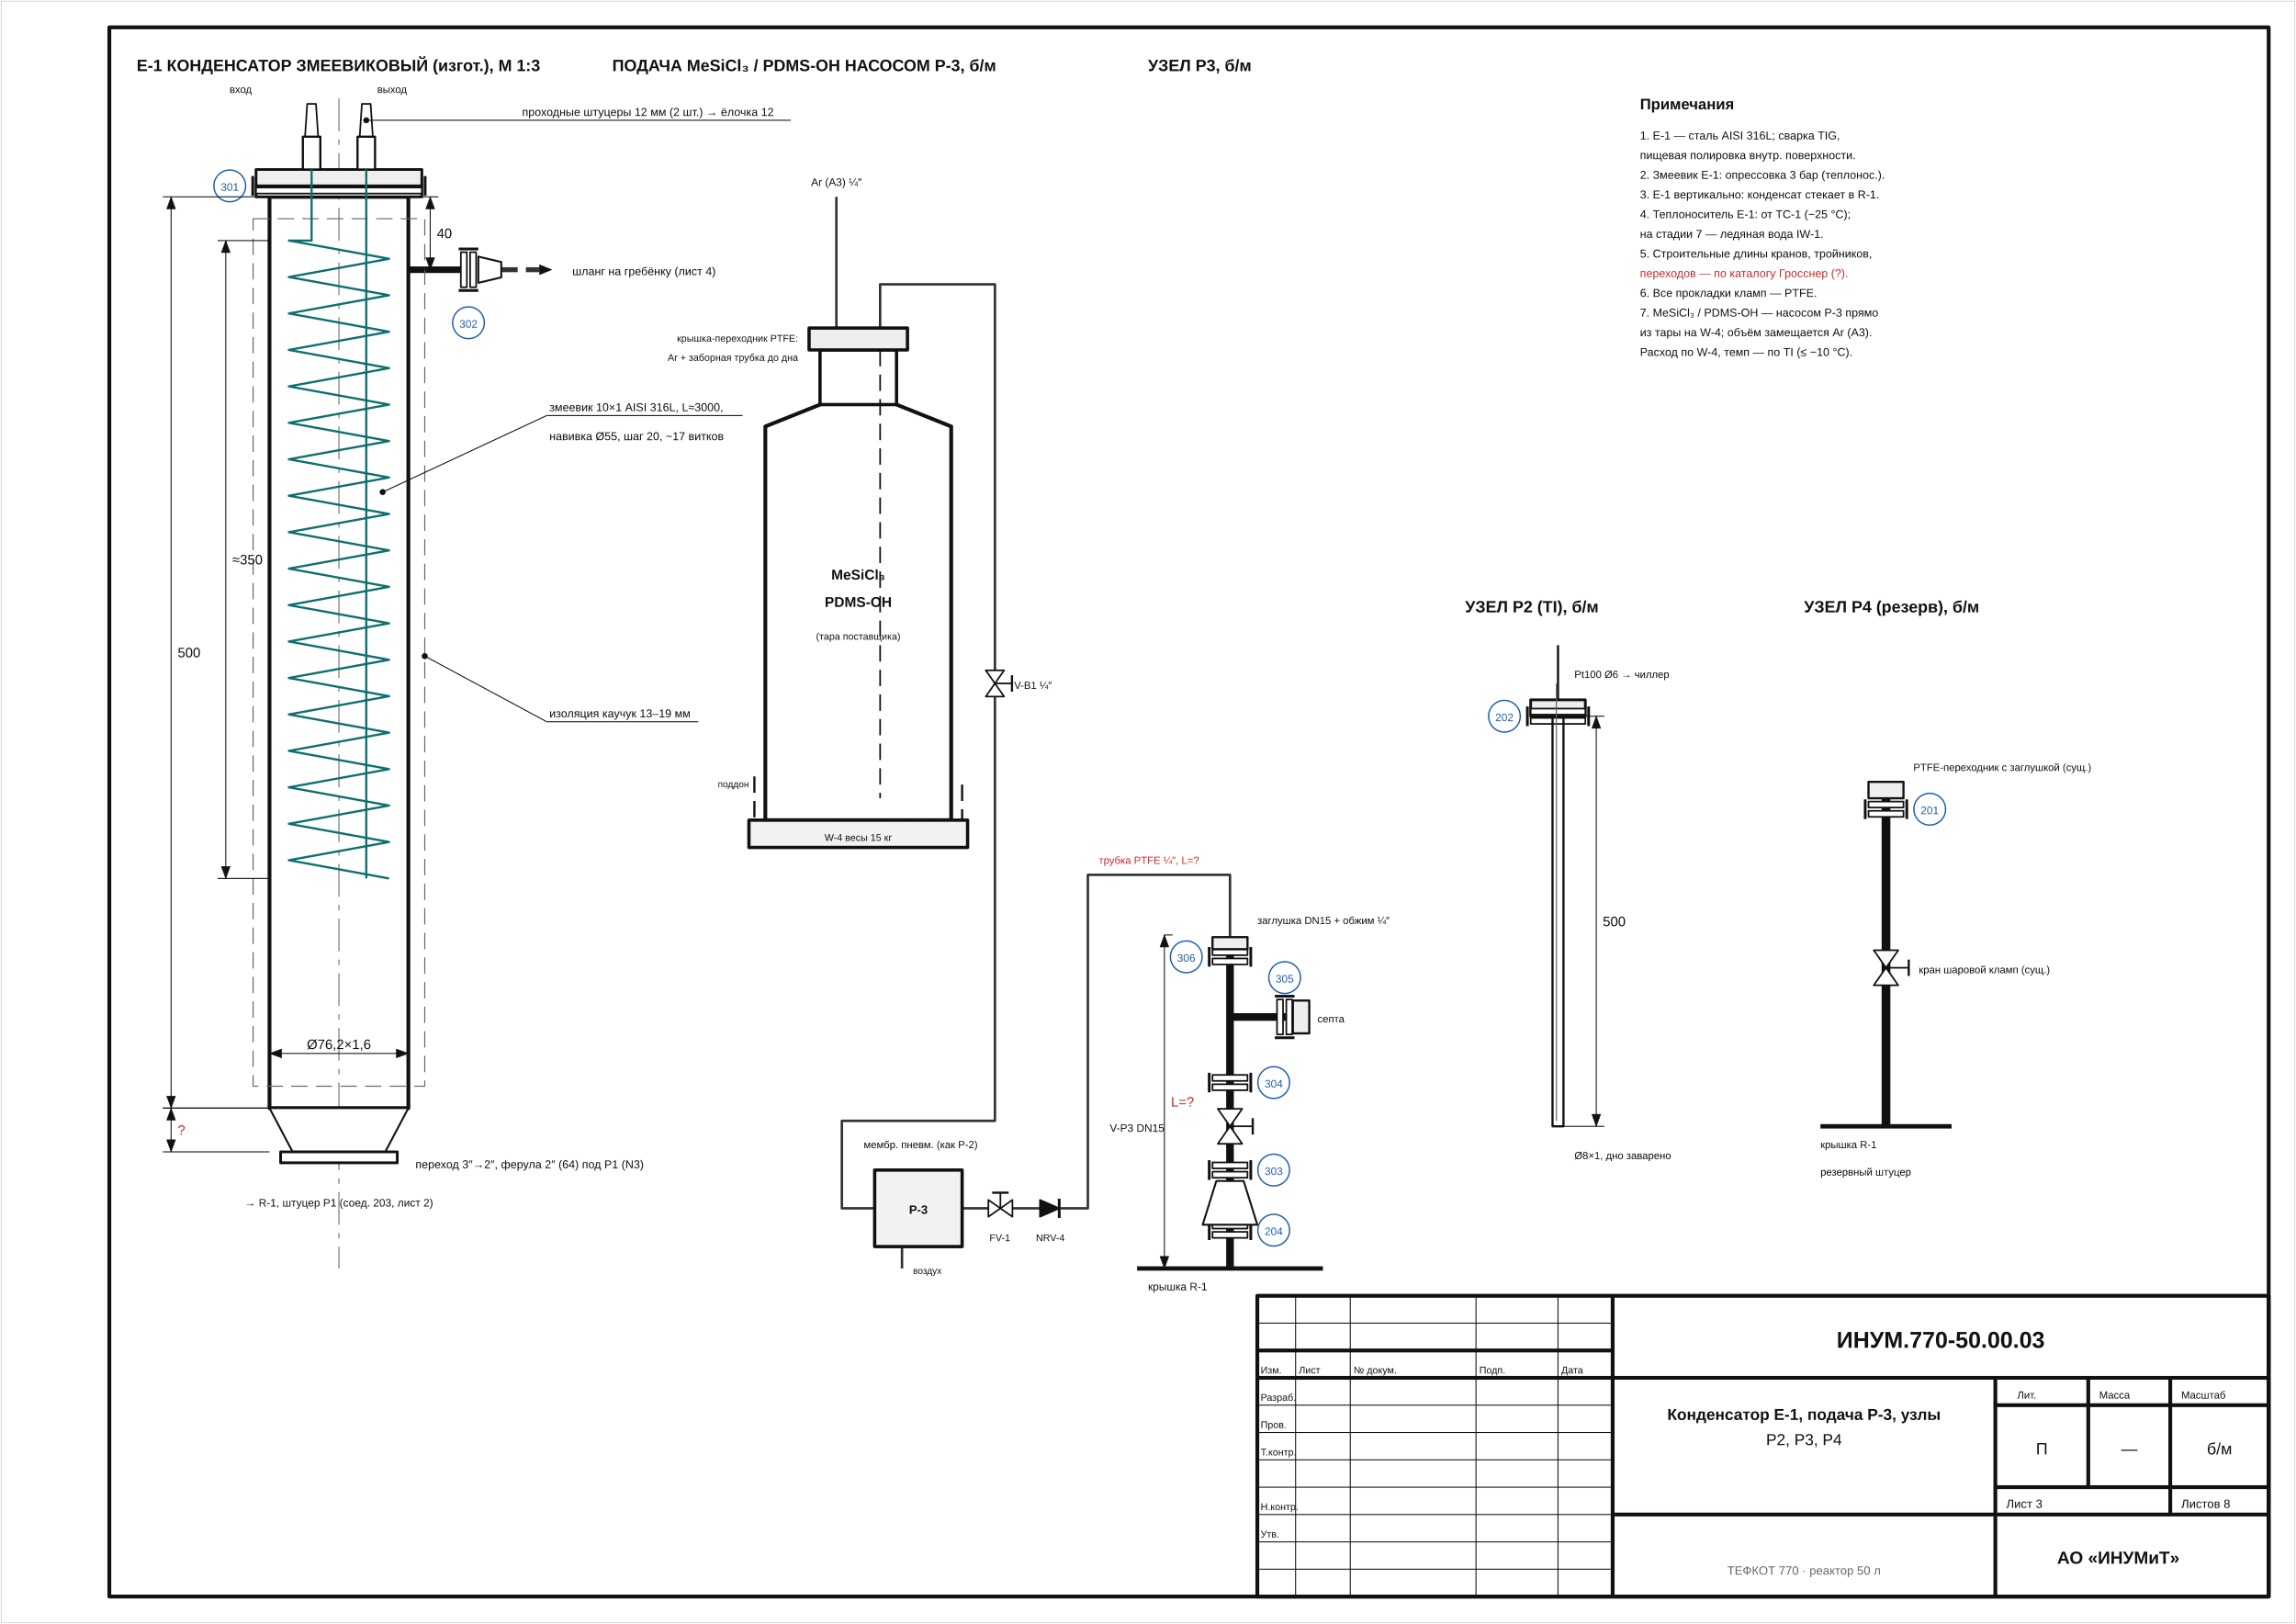
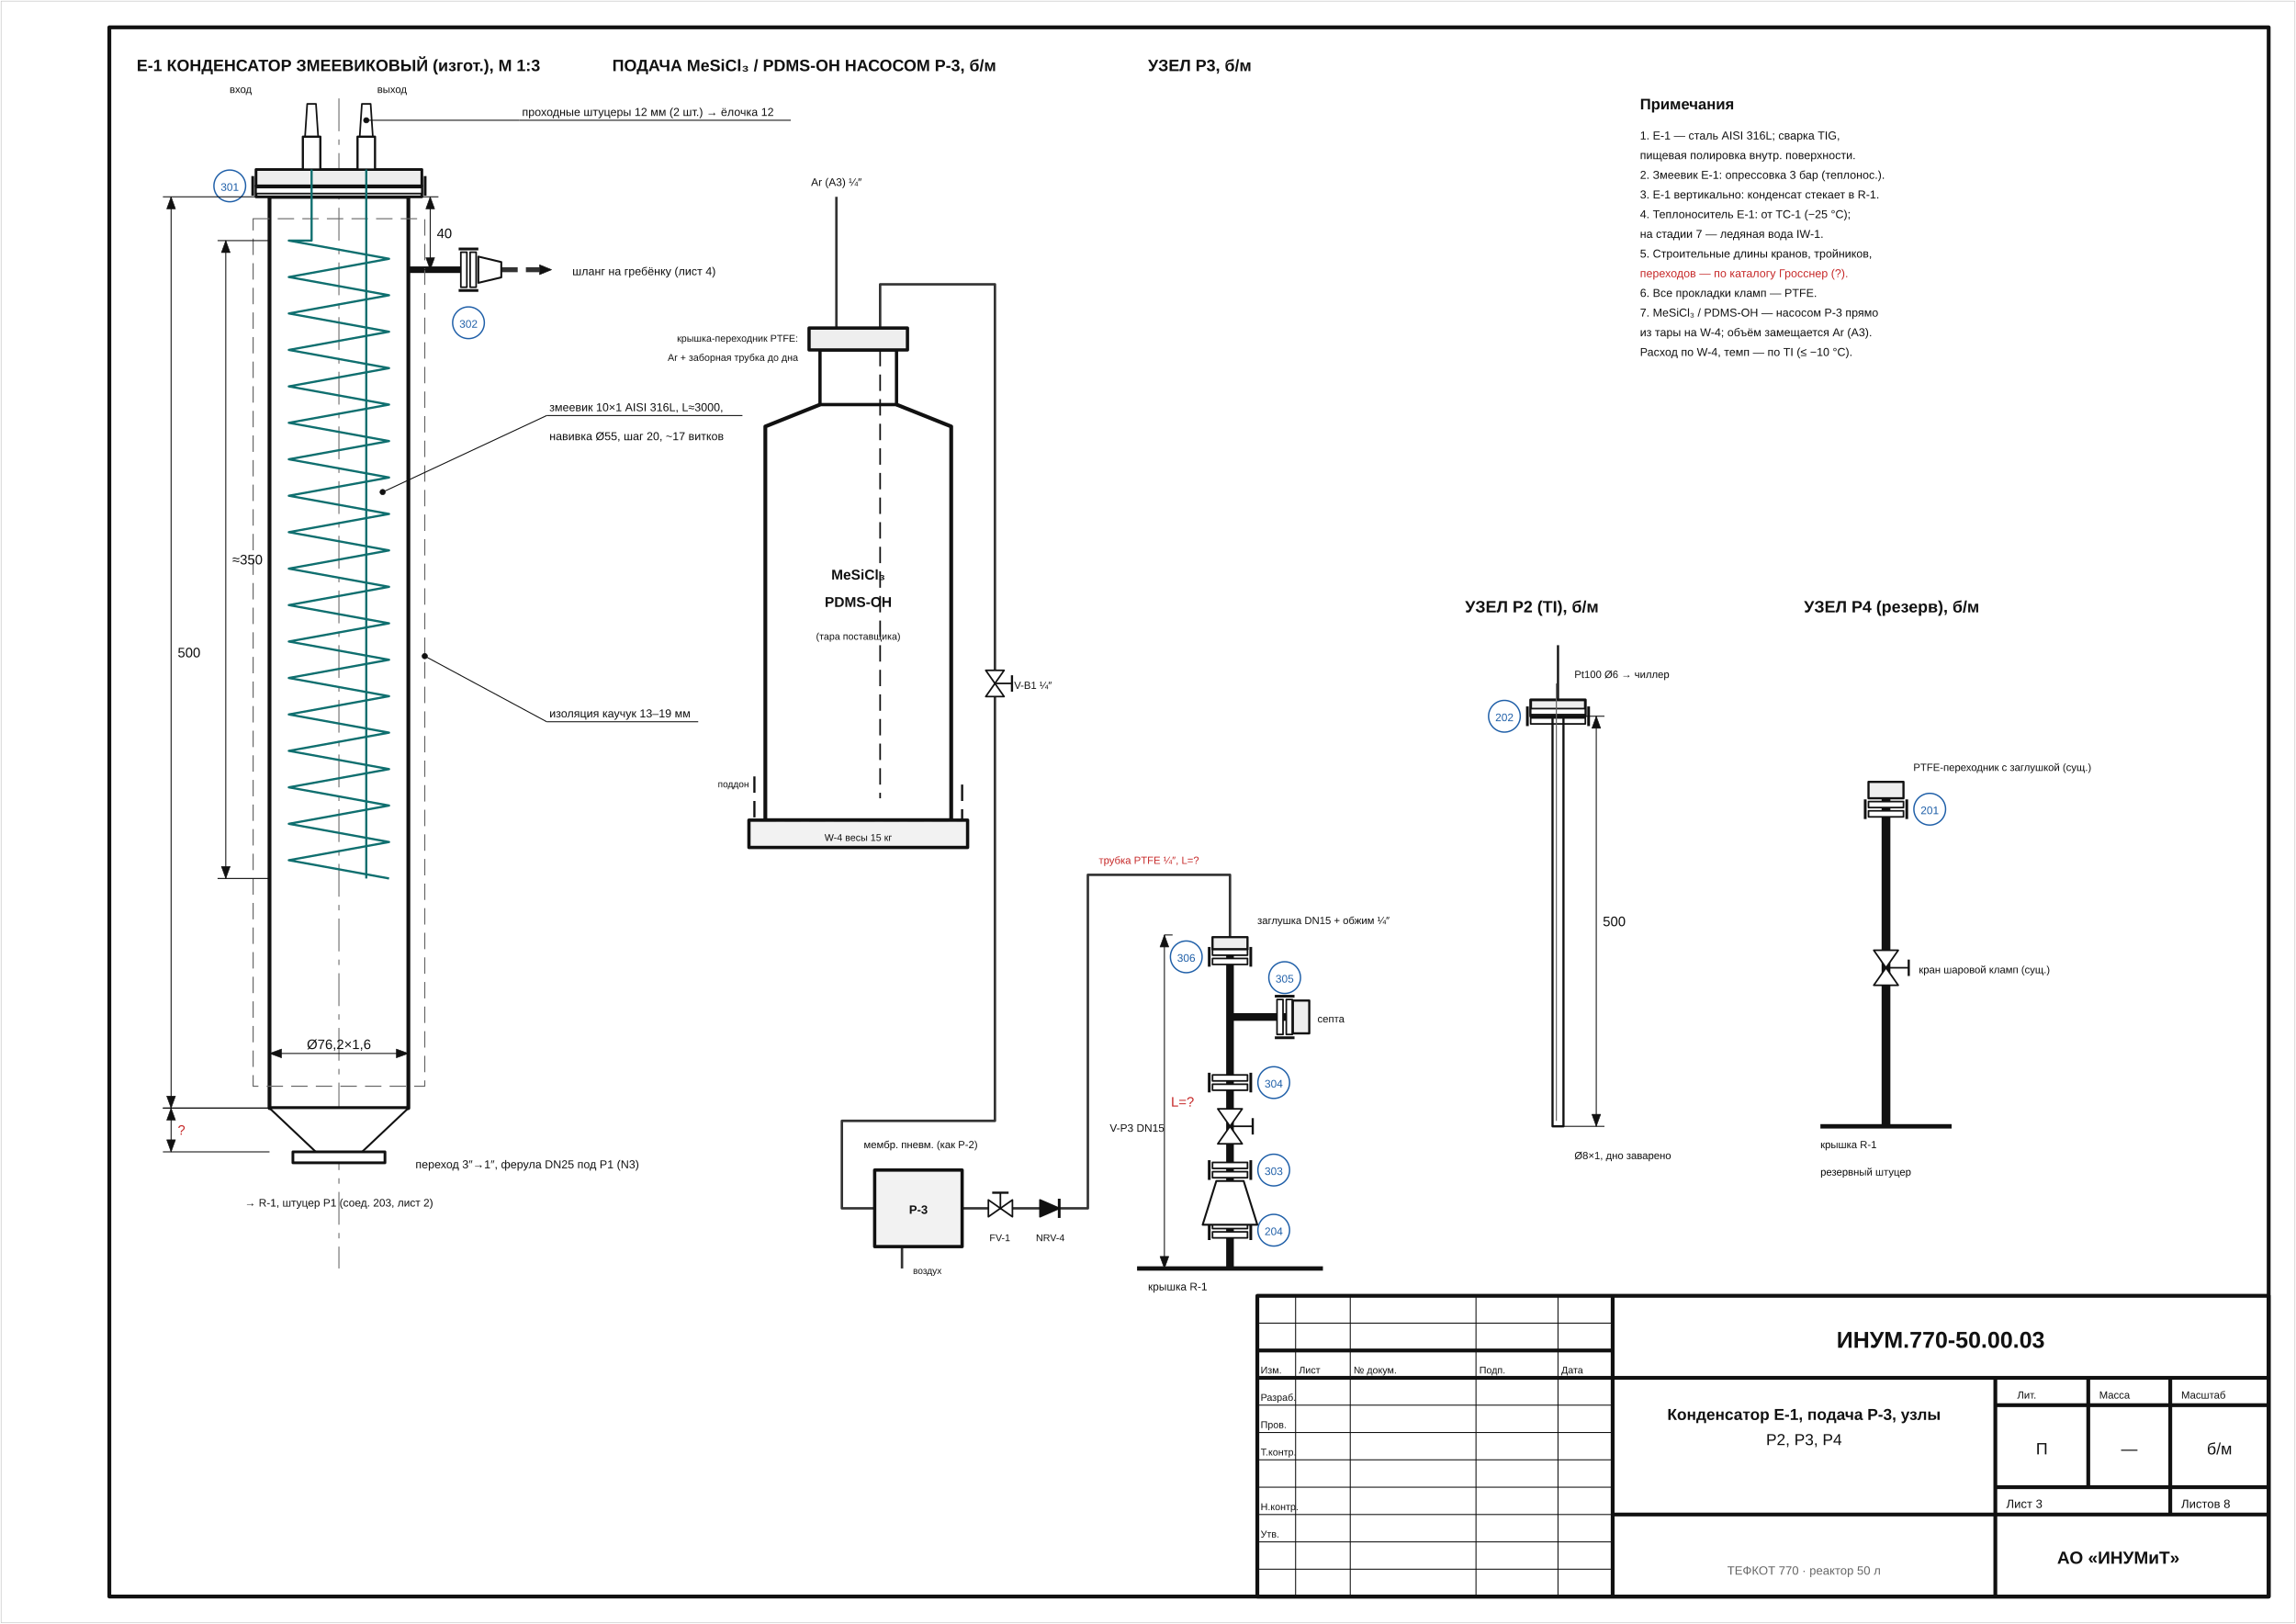
<svg xmlns="http://www.w3.org/2000/svg" viewBox="0 0 420.0 297.0" width="420.0mm" height="297.0mm" font-family="Arial, 'Liberation Sans', sans-serif">
  <rect width="100%" height="100%" fill="#fff" />
  <path d="M230.00,247.00 L295.00,247.00" fill="none" stroke="#111111" stroke-width="0.7" stroke-linejoin="round" />
  <path d="M230.00,252.00 L295.00,252.00" fill="none" stroke="#111111" stroke-width="0.7" stroke-linejoin="round" />
  <path d="M295.00,237.00 L295.00,292.00" fill="none" stroke="#111111" stroke-width="0.7" stroke-linejoin="round" />
  <path d="M295.00,252.00 L415.00,252.00" fill="none" stroke="#111111" stroke-width="0.7" stroke-linejoin="round" />
  <path d="M365.00,252.00 L365.00,292.00" fill="none" stroke="#111111" stroke-width="0.7" stroke-linejoin="round" />
  <path d="M295.00,277.00 L415.00,277.00" fill="none" stroke="#111111" stroke-width="0.7" stroke-linejoin="round" />
  <path d="M365.00,257.00 L415.00,257.00" fill="none" stroke="#111111" stroke-width="0.7" stroke-linejoin="round" />
  <path d="M365.00,272.00 L415.00,272.00" fill="none" stroke="#111111" stroke-width="0.7" stroke-linejoin="round" />
  <path d="M382.00,252.00 L382.00,272.00" fill="none" stroke="#111111" stroke-width="0.7" stroke-linejoin="round" />
  <path d="M397.00,252.00 L397.00,272.00" fill="none" stroke="#111111" stroke-width="0.7" stroke-linejoin="round" />
  <path d="M397.00,272.00 L397.00,277.00" fill="none" stroke="#111111" stroke-width="0.7" stroke-linejoin="round" />
  <path d="M74.70,49.33 L84.70,49.33" fill="none" stroke="#111111" stroke-width="1.2" stroke-linejoin="round" />
  <path d="M91.70,49.33 L98.70,49.33" fill="none" stroke="#333333" stroke-width="0.9" stroke-dasharray="3 1.5" stroke-linejoin="round" />
  <path d="M150.00,74.00 L140.00,78.00 L140.00,150.00 L174.00,150.00 L174.00,78.00 L164.00,74.00" fill="none" stroke="#111111" stroke-width="0.7" stroke-linejoin="round" />
  <path d="M153.00,60.00 L153.00,36.00" fill="none" stroke="#333333" stroke-width="0.45" stroke-linejoin="round" />
  <path d="M161.00,60.00 L161.00,52.00 L182.00,52.00 L182.00,205.00 L154.00,205.00 L154.00,221.00 L160.00,221.00" fill="none" stroke="#333333" stroke-width="0.45" stroke-linejoin="round" />
  <path d="M165.00,228.00 L165.00,232.00" fill="none" stroke="#333333" stroke-width="0.45" stroke-linejoin="round" />
  <path d="M176.00,221.00 L199.00,221.00 L199.00,160.00 L225.00,160.00 L225.00,171.40" fill="none" stroke="#333333" stroke-width="0.45" stroke-linejoin="round" />
  <path d="M225.00,232.00 L225.00,174.00" fill="none" stroke="#111111" stroke-width="1.4" stroke-linejoin="round" />
  <path d="M225.00,186.00 L236.50,186.00" fill="none" stroke="#111111" stroke-width="1.4" stroke-linejoin="round" />
  <path d="M345.00,206.00 L345.00,146.00" fill="none" stroke="#111111" stroke-width="1.6" stroke-linejoin="round" />
  <path d="M0.20,0.20 L419.80,0.20 L419.80,296.80 L0.20,296.80 Z" fill="none" stroke="#bbbbbb" stroke-width="0.1" stroke-linejoin="round" />
  <path d="M20.00,5.00 L415.00,5.00 L415.00,292.00 L20.00,292.00 Z" fill="none" stroke="#111111" stroke-width="0.7" stroke-linejoin="round" />
  <path d="M230.00,237.00 L415.00,237.00 L415.00,292.00 L230.00,292.00 Z" fill="none" stroke="#111111" stroke-width="0.7" stroke-linejoin="round" />
  <path d="M230.00,242.00 L295.00,242.00" fill="none" stroke="#111111" stroke-width="0.18" stroke-linejoin="round" />
  <path d="M230.00,257.00 L295.00,257.00" fill="none" stroke="#111111" stroke-width="0.18" stroke-linejoin="round" />
  <path d="M230.00,262.00 L295.00,262.00" fill="none" stroke="#111111" stroke-width="0.18" stroke-linejoin="round" />
  <path d="M230.00,267.00 L295.00,267.00" fill="none" stroke="#111111" stroke-width="0.18" stroke-linejoin="round" />
  <path d="M230.00,272.00 L295.00,272.00" fill="none" stroke="#111111" stroke-width="0.18" stroke-linejoin="round" />
  <path d="M230.00,277.00 L295.00,277.00" fill="none" stroke="#111111" stroke-width="0.18" stroke-linejoin="round" />
  <path d="M230.00,282.00 L295.00,282.00" fill="none" stroke="#111111" stroke-width="0.18" stroke-linejoin="round" />
  <path d="M230.00,287.00 L295.00,287.00" fill="none" stroke="#111111" stroke-width="0.18" stroke-linejoin="round" />
  <path d="M237.00,237.00 L237.00,292.00" fill="none" stroke="#111111" stroke-width="0.18" stroke-linejoin="round" />
  <path d="M247.00,237.00 L247.00,292.00" fill="none" stroke="#111111" stroke-width="0.18" stroke-linejoin="round" />
  <path d="M270.00,237.00 L270.00,292.00" fill="none" stroke="#111111" stroke-width="0.18" stroke-linejoin="round" />
  <path d="M285.00,237.00 L285.00,292.00" fill="none" stroke="#111111" stroke-width="0.18" stroke-linejoin="round" />
  <text x="230.60" y="251.20" font-size="1.8" text-anchor="start" fill="#111111">Изм.</text>
  <text x="237.60" y="251.20" font-size="1.8" text-anchor="start" fill="#111111">Лист</text>
  <text x="247.60" y="251.20" font-size="1.8" text-anchor="start" fill="#111111">№ докум.</text>
  <text x="270.60" y="251.20" font-size="1.8" text-anchor="start" fill="#111111">Подп.</text>
  <text x="285.60" y="251.20" font-size="1.8" text-anchor="start" fill="#111111">Дата</text>
  <text x="230.60" y="256.20" font-size="1.8" text-anchor="start" fill="#111111">Разраб.</text>
  <text x="230.60" y="261.20" font-size="1.8" text-anchor="start" fill="#111111">Пров.</text>
  <text x="230.60" y="266.20" font-size="1.8" text-anchor="start" fill="#111111">Т.контр.</text>
  <text x="230.60" y="276.20" font-size="1.8" text-anchor="start" fill="#111111">Н.контр.</text>
  <text x="230.60" y="281.20" font-size="1.8" text-anchor="start" fill="#111111">Утв.</text>
  <text x="248.60" y="256.20" font-size="1.8" text-anchor="start" fill="#111111" />
  <text x="355.00" y="246.50" font-size="4.2" text-anchor="middle" fill="#111111" font-weight="bold">ИНУМ.770-50.00.03</text>
  <text x="330.00" y="259.70" font-size="2.9" text-anchor="middle" fill="#111111" font-weight="bold">Конденсатор E-1, подача P-3, узлы</text>
  <text x="330.00" y="264.30" font-size="2.9" text-anchor="middle" fill="#111111">P2, P3, P4</text>
  <text x="369.00" y="255.80" font-size="1.9" text-anchor="start" fill="#111111">Лит.</text>
  <text x="384.00" y="255.80" font-size="1.9" text-anchor="start" fill="#111111">Масса</text>
  <text x="399.00" y="255.80" font-size="1.9" text-anchor="start" fill="#111111">Масштаб</text>
  <text x="373.50" y="266.00" font-size="3" text-anchor="middle" fill="#111111">П</text>
  <text x="389.50" y="266.00" font-size="3" text-anchor="middle" fill="#111111">—</text>
  <text x="406.00" y="266.00" font-size="3" text-anchor="middle" fill="#111111">б/м</text>
  <text x="367.00" y="275.80" font-size="2.2" text-anchor="start" fill="#111111">Лист 3</text>
  <text x="399.00" y="275.80" font-size="2.2" text-anchor="start" fill="#111111">Листов 8</text>
  <text x="387.50" y="286.00" font-size="3.2" text-anchor="middle" fill="#111111" font-weight="bold">АО «ИНУМиТ»</text>
  <text x="330.00" y="288.00" font-size="2.2" text-anchor="middle" fill="#666666">ТЕФКОТ 770 · реактор 50 л</text>
  <text x="25.00" y="13.00" font-size="3.0" text-anchor="start" fill="#111111" font-weight="bold">E-1 КОНДЕНСАТОР ЗМЕЕВИКОВЫЙ (изгот.), М 1:3</text>
  <path d="M62.00,18.00 L62.00,232.00" fill="none" stroke="#666666" stroke-width="0.18" stroke-dasharray="6 1.5 1 1.5" stroke-linejoin="round" />
  <path d="M49.30,36.00 L74.70,36.00 L74.70,202.67 L49.30,202.67 Z" fill="none" stroke="#111111" stroke-width="0.7" stroke-linejoin="round" />
  <path d="M46.30,40.00 L77.70,40.00 L77.70,198.67 L46.30,198.67 Z" fill="none" stroke="#666666" stroke-width="0.2" stroke-dasharray="3 1.5" stroke-linejoin="round" />
  <path d="M77.70,120.00 L100.00,132.00" fill="none" stroke="#111111" stroke-width="0.18" stroke-linejoin="round" />
  <path d="M100.00,132.00 L127.72,132.00" fill="none" stroke="#111111" stroke-width="0.18" stroke-linejoin="round" />
  <text x="100.50" y="131.20" font-size="2.1" text-anchor="start" fill="#111111">изоляция каучук 13–19 мм</text>
  <circle cx="77.70" cy="120.00" r="0.50" fill="#111111" stroke="#111111" stroke-width="0.1" />
  <path d="M46.83,34.00 L77.17,34.00 L77.17,36.00 L46.83,36.00 Z" fill="#ffffff" stroke="#111111" stroke-width="0.5" stroke-linejoin="round" />
  <path d="M46.83,32.60 L77.17,32.60 L77.17,33.70 L46.83,33.70 Z" fill="#ffffff" stroke="#111111" stroke-width="0.3" stroke-linejoin="round" />
  <path d="M46.83,34.30 L77.17,34.30 L77.17,35.40 L46.83,35.40 Z" fill="#ffffff" stroke="#111111" stroke-width="0.3" stroke-linejoin="round" />
  <path d="M46.23,32.20 L46.23,35.80" fill="none" stroke="#111111" stroke-width="0.5" stroke-linejoin="round" />
  <path d="M77.77,32.20 L77.77,35.80" fill="none" stroke="#111111" stroke-width="0.5" stroke-linejoin="round" />
  <circle cx="42.03" cy="34.00" r="2.90" fill="#ffffff" stroke="#1f5fa8" stroke-width="0.25" />
  <text x="42.03" y="34.90" font-size="2.0" text-anchor="middle" fill="#1f5fa8">301</text>
  <path d="M46.83,31.00 L77.17,31.00 L77.17,34.00 L46.83,34.00 Z" fill="#eeeeee" stroke="#111111" stroke-width="0.5" stroke-linejoin="round" />
  <path d="M55.40,25.00 L58.60,25.00 L58.60,31.00 L55.40,31.00 Z" fill="#ffffff" stroke="#111111" stroke-width="0.4" stroke-linejoin="round" />
  <path d="M55.80,25.00 L56.20,19.00 L57.80,19.00 L58.20,25.00" fill="none" stroke="#111111" stroke-width="0.3" stroke-linejoin="round" />
  <path d="M65.40,25.00 L68.60,25.00 L68.60,31.00 L65.40,31.00 Z" fill="#ffffff" stroke="#111111" stroke-width="0.4" stroke-linejoin="round" />
  <path d="M65.80,25.00 L66.20,19.00 L67.80,19.00 L68.20,25.00" fill="none" stroke="#111111" stroke-width="0.3" stroke-linejoin="round" />
  <path d="M67.00,22.00 L95.00,22.00" fill="none" stroke="#111111" stroke-width="0.18" stroke-linejoin="round" />
  <path d="M95.00,22.00 L144.66,22.00" fill="none" stroke="#111111" stroke-width="0.18" stroke-linejoin="round" />
  <text x="95.50" y="21.20" font-size="2.1" text-anchor="start" fill="#111111">проходные штуцеры 12 мм (2 шт.) → ёлочка 12</text>
  <circle cx="67.00" cy="22.00" r="0.50" fill="#111111" stroke="#111111" stroke-width="0.1" />
  <text x="42.00" y="17.00" font-size="1.9" text-anchor="start" fill="#111111">вход</text>
  <text x="69.00" y="17.00" font-size="1.9" text-anchor="start" fill="#111111">выход</text>
  <path d="M57.00,31.00 L57.00,44.00 L52.83,44.00 L71.17,47.33 L52.83,50.67 L71.17,54.00 L52.83,57.33 L71.17,60.67 L52.83,64.00 L71.17,67.33 L52.83,70.67 L71.17,74.00 L52.83,77.33 L71.17,80.67 L52.83,84.00 L71.17,87.33 L52.83,90.67 L71.17,94.00 L52.83,97.33 L71.17,100.67 L52.83,104.00 L71.17,107.33 L52.83,110.67 L71.17,114.00 L52.83,117.33 L71.17,120.67 L52.83,124.00 L71.17,127.33 L52.83,130.67 L71.17,134.00 L52.83,137.33 L71.17,140.67 L52.83,144.00 L71.17,147.33 L52.83,150.67 L71.17,154.00 L52.83,157.33 L71.17,160.67" fill="none" stroke="#0f6f6f" stroke-width="0.4" stroke-linejoin="round" />
  <path d="M67.00,31.00 L67.00,160.67" fill="none" stroke="#0f6f6f" stroke-width="0.4" stroke-linejoin="round" />
  <path d="M70.00,90.00 L100.00,76.00" fill="none" stroke="#111111" stroke-width="0.18" stroke-linejoin="round" />
  <path d="M100.00,76.00 L135.81,76.00" fill="none" stroke="#111111" stroke-width="0.18" stroke-linejoin="round" />
  <text x="100.50" y="75.20" font-size="2.1" text-anchor="start" fill="#111111">змеевик 10×1 AISI 316L, L≈3000,</text>
  <circle cx="70.00" cy="90.00" r="0.50" fill="#111111" stroke="#111111" stroke-width="0.1" />
  <text x="100.50" y="80.50" font-size="2.1" text-anchor="start" fill="#111111">навивка Ø55, шаг 20, ~17 витков</text>
  <path d="M84.30,46.13 L85.40,46.13 L85.40,52.53 L84.30,52.53 Z" fill="#ffffff" stroke="#111111" stroke-width="0.3" stroke-linejoin="round" />
  <path d="M86.00,46.13 L87.10,46.13 L87.10,52.53 L86.00,52.53 Z" fill="#ffffff" stroke="#111111" stroke-width="0.3" stroke-linejoin="round" />
  <path d="M83.90,45.53 L87.50,45.53" fill="none" stroke="#111111" stroke-width="0.5" stroke-linejoin="round" />
  <path d="M83.90,53.13 L87.50,53.13" fill="none" stroke="#111111" stroke-width="0.5" stroke-linejoin="round" />
  <circle cx="85.70" cy="59.03" r="2.90" fill="#ffffff" stroke="#1f5fa8" stroke-width="0.25" />
  <text x="85.70" y="59.93" font-size="2.0" text-anchor="middle" fill="#1f5fa8">302</text>
  <path d="M87.50,46.93 L91.70,47.93 L91.70,50.73 L87.50,51.73 Z" fill="#ffffff" stroke="#111111" stroke-width="0.35" stroke-linejoin="round" />
  <path d="M100.90,49.33 L98.70,50.23 L98.70,48.43 Z" fill="#111111" stroke="#111111" stroke-width="0.1" stroke-linejoin="round" />
  <text x="104.70" y="50.33" font-size="2.1" text-anchor="start" fill="#111111">шланг на гребёнку (лист 4)</text>
-   <path d="M49.30,202.67 L74.70,202.67 L70.47,210.67 L53.53,210.67 Z" fill="#ffffff" stroke="#111111" stroke-width="0.35" stroke-linejoin="round" />
-   <path d="M51.33,210.67 L72.67,210.67 L72.67,212.67 L51.33,212.67 Z" fill="#ffffff" stroke="#111111" stroke-width="0.5" stroke-linejoin="round" />
-   <text x="76.00" y="213.67" font-size="2.1" text-anchor="start" fill="#111111">переход 3″→2″, ферула 2″ (64) под P1 (N3)</text>
+   <path d="M49.30,202.67 L74.70,202.67 L66.23,210.67 L57.77,210.67 Z" fill="#ffffff" stroke="#111111" stroke-width="0.35" stroke-linejoin="round" />
+   <path d="M53.58,210.67 L70.42,210.67 L70.42,212.67 L53.58,212.67 Z" fill="#ffffff" stroke="#111111" stroke-width="0.5" stroke-linejoin="round" />
+   <text x="76.00" y="213.67" font-size="2.1" text-anchor="start" fill="#111111">переход 3″→1″, ферула DN25 под P1 (N3)</text>
  <text x="62.00" y="220.67" font-size="2.0" text-anchor="middle" fill="#111111">→ R-1, штуцер P1 (соед. 203, лист 2)</text>
  <path d="M49.30,36.00 L29.80,36.00" fill="none" stroke="#111111" stroke-width="0.18" stroke-linejoin="round" />
  <path d="M49.30,202.67 L29.80,202.67" fill="none" stroke="#111111" stroke-width="0.18" stroke-linejoin="round" />
  <path d="M31.30,36.00 L31.30,202.67" fill="none" stroke="#111111" stroke-width="0.18" stroke-linejoin="round" />
  <path d="M31.30,36.00 L32.10,38.20 L30.50,38.20 Z" fill="#111111" stroke="#111111" stroke-width="0.1" stroke-linejoin="round" />
  <path d="M31.30,202.67 L30.50,200.47 L32.10,200.47 Z" fill="#111111" stroke="#111111" stroke-width="0.1" stroke-linejoin="round" />
  <text x="32.50" y="120.21" font-size="2.5" text-anchor="start" fill="#111111">500</text>
  <path d="M49.30,202.67 L29.80,202.67" fill="none" stroke="#111111" stroke-width="0.18" stroke-linejoin="round" />
  <path d="M49.30,210.67 L29.80,210.67" fill="none" stroke="#111111" stroke-width="0.18" stroke-linejoin="round" />
  <path d="M31.30,202.67 L31.30,210.67" fill="none" stroke="#111111" stroke-width="0.18" stroke-linejoin="round" />
  <path d="M31.30,202.67 L32.10,204.87 L30.50,204.87 Z" fill="#111111" stroke="#111111" stroke-width="0.1" stroke-linejoin="round" />
  <path d="M31.30,210.67 L30.50,208.47 L32.10,208.47 Z" fill="#111111" stroke="#111111" stroke-width="0.1" stroke-linejoin="round" />
  <text x="32.50" y="207.54" font-size="2.5" text-anchor="start" fill="#c62828">?</text>
  <path d="M74.70,36.00 L80.20,36.00" fill="none" stroke="#111111" stroke-width="0.18" stroke-linejoin="round" />
  <path d="M74.70,49.33 L80.20,49.33" fill="none" stroke="#111111" stroke-width="0.18" stroke-linejoin="round" />
  <path d="M78.70,36.00 L78.70,49.33" fill="none" stroke="#111111" stroke-width="0.18" stroke-linejoin="round" />
  <path d="M78.70,36.00 L79.50,38.20 L77.90,38.20 Z" fill="#111111" stroke="#111111" stroke-width="0.1" stroke-linejoin="round" />
  <path d="M78.70,49.33 L77.90,47.13 L79.50,47.13 Z" fill="#111111" stroke="#111111" stroke-width="0.1" stroke-linejoin="round" />
  <text x="79.90" y="43.54" font-size="2.5" text-anchor="start" fill="#111111">40</text>
  <path d="M49.30,44.00 L39.80,44.00" fill="none" stroke="#111111" stroke-width="0.18" stroke-linejoin="round" />
  <path d="M49.30,160.67 L39.80,160.67" fill="none" stroke="#111111" stroke-width="0.18" stroke-linejoin="round" />
  <path d="M41.30,44.00 L41.30,160.67" fill="none" stroke="#111111" stroke-width="0.18" stroke-linejoin="round" />
  <path d="M41.30,44.00 L42.10,46.20 L40.50,46.20 Z" fill="#111111" stroke="#111111" stroke-width="0.1" stroke-linejoin="round" />
  <path d="M41.30,160.67 L40.50,158.47 L42.10,158.47 Z" fill="#111111" stroke="#111111" stroke-width="0.1" stroke-linejoin="round" />
  <text x="42.50" y="103.21" font-size="2.5" text-anchor="start" fill="#111111">≈350</text>
  <path d="M49.30,192.67 L49.30,194.17" fill="none" stroke="#111111" stroke-width="0.18" stroke-linejoin="round" />
  <path d="M74.70,192.67 L74.70,194.17" fill="none" stroke="#111111" stroke-width="0.18" stroke-linejoin="round" />
  <path d="M49.30,192.67 L74.70,192.67" fill="none" stroke="#111111" stroke-width="0.18" stroke-linejoin="round" />
  <path d="M49.30,192.67 L51.50,191.87 L51.50,193.47 Z" fill="#111111" stroke="#111111" stroke-width="0.1" stroke-linejoin="round" />
  <path d="M74.70,192.67 L72.50,193.47 L72.50,191.87 Z" fill="#111111" stroke="#111111" stroke-width="0.1" stroke-linejoin="round" />
  <text x="62.00" y="191.87" font-size="2.5" text-anchor="middle" fill="#111111">Ø76,2×1,6</text>
  <text x="112.00" y="13.00" font-size="3.0" text-anchor="start" fill="#111111" font-weight="bold">ПОДАЧА MeSiCl₃ / PDMS-OH НАСОСОМ P-3, б/м</text>
  <path d="M150.00,64.00 L164.00,64.00 L164.00,74.00 L150.00,74.00 Z" fill="none" stroke="#111111" stroke-width="0.6" stroke-linejoin="round" />
  <path d="M148.00,60.00 L166.00,60.00 L166.00,64.00 L148.00,64.00 Z" fill="#eeeeee" stroke="#111111" stroke-width="0.6" stroke-linejoin="round" />
  <text x="157.00" y="106.00" font-size="2.6" text-anchor="middle" fill="#111111" font-weight="bold">MeSiCl₃</text>
  <text x="157.00" y="111.00" font-size="2.6" text-anchor="middle" fill="#111111" font-weight="bold">PDMS-OH</text>
  <text x="157.00" y="117.00" font-size="1.8" text-anchor="middle" fill="#111111">(тара поставщика)</text>
  <path d="M161.00,64.00 L161.00,146.00" fill="none" stroke="#111111" stroke-width="0.3" stroke-dasharray="3 1.5" stroke-linejoin="round" />
  <path d="M137.00,150.00 L177.00,150.00 L177.00,155.00 L137.00,155.00 Z" fill="#f2f2f2" stroke="#111111" stroke-width="0.6" stroke-linejoin="round" />
  <text x="157.00" y="153.80" font-size="1.8" text-anchor="middle" fill="#111111">W-4 весы 15 кг</text>
  <path d="M138.00,142.00 L138.00,150.00 L176.00,150.00 L176.00,142.00" fill="none" stroke="#111111" stroke-width="0.4" stroke-dasharray="3 1.5" stroke-linejoin="round" />
  <text x="137.00" y="144.00" font-size="1.7" text-anchor="end" fill="#111111">поддон</text>
  <text x="153.00" y="34.00" font-size="2.0" text-anchor="middle" fill="#111111">Ar (A3) ¼″</text>
  <text x="146.00" y="62.50" font-size="1.8" text-anchor="end" fill="#111111">крышка-переходник PTFE:</text>
  <text x="146.00" y="66.00" font-size="1.8" text-anchor="end" fill="#111111">Ar + заборная трубка до дна</text>
  <path d="M180.32,122.60 L183.68,127.40 L180.32,127.40 L183.68,122.60 Z" fill="#ffffff" stroke="#111111" stroke-width="0.3" stroke-linejoin="round" />
  <path d="M182.00,125.00 L185.12,125.00" fill="none" stroke="#111111" stroke-width="0.3" stroke-linejoin="round" />
  <path d="M185.12,123.50 L185.12,126.50" fill="none" stroke="#111111" stroke-width="0.4" stroke-linejoin="round" />
  <text x="185.50" y="126.00" font-size="1.9" text-anchor="start" fill="#111111">V-B1 ¼″</text>
  <path d="M160.00,214.00 L176.00,214.00 L176.00,228.00 L160.00,228.00 Z" fill="#f2f2f2" stroke="#111111" stroke-width="0.6" stroke-linejoin="round" />
  <text x="168.00" y="222.00" font-size="2.2" text-anchor="middle" fill="#111111" font-weight="bold">P-3</text>
  <text x="158.00" y="210.00" font-size="1.9" text-anchor="start" fill="#111111">мембр. пневм. (как P-2)</text>
  <text x="167.00" y="233.00" font-size="1.7" text-anchor="start" fill="#111111">воздух</text>
  <path d="M180.80,219.46 L185.20,222.54 L185.20,219.46 L180.80,222.54 Z" fill="#ffffff" stroke="#111111" stroke-width="0.3" stroke-linejoin="round" />
  <path d="M183.00,221.00 L183.00,218.14" fill="none" stroke="#111111" stroke-width="0.3" stroke-linejoin="round" />
  <path d="M181.50,218.14 L184.50,218.14" fill="none" stroke="#111111" stroke-width="0.4" stroke-linejoin="round" />
  <text x="181.00" y="227.00" font-size="1.8" text-anchor="start" fill="#111111">FV-1</text>
  <path d="M193.76,221.00 L190.24,222.54 L190.24,219.46 Z" fill="#111111" stroke="#111111" stroke-width="0.3" stroke-linejoin="round" />
  <path d="M193.76,222.76 L193.76,219.24" fill="none" stroke="#111111" stroke-width="0.5" stroke-linejoin="round" />
  <text x="189.50" y="227.00" font-size="1.8" text-anchor="start" fill="#111111">NRV-4</text>
  <text x="201.00" y="158.00" font-size="1.9" text-anchor="start" fill="#c62828">трубка PTFE ¼″, L=?</text>
  <text x="210.00" y="13.00" font-size="3.0" text-anchor="start" fill="#111111" font-weight="bold">УЗЕЛ P3, б/м</text>
  <path d="M208.00,232.00 L242.00,232.00" fill="none" stroke="#111111" stroke-width="0.8" stroke-linejoin="round" />
  <text x="210.00" y="236.00" font-size="2.0" text-anchor="start" fill="#111111">крышка R-1</text>
  <path d="M221.80,223.60 L228.20,223.60 L228.20,224.70 L221.80,224.70 Z" fill="#ffffff" stroke="#111111" stroke-width="0.3" stroke-linejoin="round" />
  <path d="M221.80,225.30 L228.20,225.30 L228.20,226.40 L221.80,226.40 Z" fill="#ffffff" stroke="#111111" stroke-width="0.3" stroke-linejoin="round" />
  <path d="M221.20,223.20 L221.20,226.80" fill="none" stroke="#111111" stroke-width="0.5" stroke-linejoin="round" />
  <path d="M228.80,223.20 L228.80,226.80" fill="none" stroke="#111111" stroke-width="0.5" stroke-linejoin="round" />
  <circle cx="233.00" cy="225.00" r="2.90" fill="#ffffff" stroke="#1f5fa8" stroke-width="0.25" />
  <text x="233.00" y="225.90" font-size="2.0" text-anchor="middle" fill="#1f5fa8">204</text>
  <path d="M222.50,216.00 L227.50,216.00 L230.00,224.00 L220.00,224.00 Z" fill="#ffffff" stroke="#111111" stroke-width="0.35" stroke-linejoin="round" />
  <path d="M221.80,212.60 L228.20,212.60 L228.20,213.70 L221.80,213.70 Z" fill="#ffffff" stroke="#111111" stroke-width="0.3" stroke-linejoin="round" />
  <path d="M221.80,214.30 L228.20,214.30 L228.20,215.40 L221.80,215.40 Z" fill="#ffffff" stroke="#111111" stroke-width="0.3" stroke-linejoin="round" />
  <path d="M221.20,212.20 L221.20,215.80" fill="none" stroke="#111111" stroke-width="0.5" stroke-linejoin="round" />
  <path d="M228.80,212.20 L228.80,215.80" fill="none" stroke="#111111" stroke-width="0.5" stroke-linejoin="round" />
  <circle cx="233.00" cy="214.00" r="2.90" fill="#ffffff" stroke="#1f5fa8" stroke-width="0.25" />
  <text x="233.00" y="214.90" font-size="2.0" text-anchor="middle" fill="#1f5fa8">303</text>
  <path d="M222.76,202.80 L227.24,209.20 L222.76,209.20 L227.24,202.80 Z" fill="#ffffff" stroke="#111111" stroke-width="0.3" stroke-linejoin="round" />
  <path d="M225.00,206.00 L229.16,206.00" fill="none" stroke="#111111" stroke-width="0.3" stroke-linejoin="round" />
  <path d="M229.16,204.50 L229.16,207.50" fill="none" stroke="#111111" stroke-width="0.4" stroke-linejoin="round" />
  <text x="203.00" y="207.00" font-size="2.0" text-anchor="start" fill="#111111">V-P3 DN15</text>
  <path d="M221.80,196.60 L228.20,196.60 L228.20,197.70 L221.80,197.70 Z" fill="#ffffff" stroke="#111111" stroke-width="0.3" stroke-linejoin="round" />
  <path d="M221.80,198.30 L228.20,198.30 L228.20,199.40 L221.80,199.40 Z" fill="#ffffff" stroke="#111111" stroke-width="0.3" stroke-linejoin="round" />
  <path d="M221.20,196.20 L221.20,199.80" fill="none" stroke="#111111" stroke-width="0.5" stroke-linejoin="round" />
  <path d="M228.80,196.20 L228.80,199.80" fill="none" stroke="#111111" stroke-width="0.5" stroke-linejoin="round" />
  <circle cx="233.00" cy="198.00" r="2.90" fill="#ffffff" stroke="#1f5fa8" stroke-width="0.25" />
  <text x="233.00" y="198.90" font-size="2.0" text-anchor="middle" fill="#1f5fa8">304</text>
  <path d="M233.60,182.80 L234.70,182.80 L234.70,189.20 L233.60,189.20 Z" fill="#ffffff" stroke="#111111" stroke-width="0.3" stroke-linejoin="round" />
  <path d="M235.30,182.80 L236.40,182.80 L236.40,189.20 L235.30,189.20 Z" fill="#ffffff" stroke="#111111" stroke-width="0.3" stroke-linejoin="round" />
  <path d="M233.20,182.20 L236.80,182.20" fill="none" stroke="#111111" stroke-width="0.5" stroke-linejoin="round" />
  <path d="M233.20,189.80 L236.80,189.80" fill="none" stroke="#111111" stroke-width="0.5" stroke-linejoin="round" />
  <circle cx="235.00" cy="178.80" r="2.90" fill="#ffffff" stroke="#1f5fa8" stroke-width="0.25" />
  <text x="235.00" y="179.70" font-size="2.0" text-anchor="middle" fill="#1f5fa8">305</text>
  <path d="M236.50,183.00 L239.50,183.00 L239.50,189.00 L236.50,189.00 Z" fill="#eeeeee" stroke="#111111" stroke-width="0.4" stroke-linejoin="round" />
  <text x="241.00" y="187.00" font-size="1.9" text-anchor="start" fill="#111111">септа</text>
  <path d="M221.80,173.60 L228.20,173.60 L228.20,174.70 L221.80,174.70 Z" fill="#ffffff" stroke="#111111" stroke-width="0.3" stroke-linejoin="round" />
  <path d="M221.80,175.30 L228.20,175.30 L228.20,176.40 L221.80,176.40 Z" fill="#ffffff" stroke="#111111" stroke-width="0.3" stroke-linejoin="round" />
  <path d="M221.20,173.20 L221.20,176.80" fill="none" stroke="#111111" stroke-width="0.5" stroke-linejoin="round" />
  <path d="M228.80,173.20 L228.80,176.80" fill="none" stroke="#111111" stroke-width="0.5" stroke-linejoin="round" />
  <circle cx="217.00" cy="175.00" r="2.90" fill="#ffffff" stroke="#1f5fa8" stroke-width="0.25" />
  <text x="217.00" y="175.90" font-size="2.0" text-anchor="middle" fill="#1f5fa8">306</text>
  <path d="M221.80,171.40 L228.20,171.40 L228.20,173.60 L221.80,173.60 Z" fill="#eeeeee" stroke="#111111" stroke-width="0.4" stroke-linejoin="round" />
  <text x="230.00" y="169.00" font-size="1.9" text-anchor="start" fill="#111111">заглушка DN15 + обжим ¼″</text>
  <path d="M213.00,232.00 L214.50,232.00" fill="none" stroke="#111111" stroke-width="0.18" stroke-linejoin="round" />
  <path d="M213.00,171.00 L214.50,171.00" fill="none" stroke="#111111" stroke-width="0.18" stroke-linejoin="round" />
  <path d="M213.00,232.00 L213.00,171.00" fill="none" stroke="#111111" stroke-width="0.18" stroke-linejoin="round" />
  <path d="M213.00,232.00 L212.20,229.80 L213.80,229.80 Z" fill="#111111" stroke="#111111" stroke-width="0.1" stroke-linejoin="round" />
  <path d="M213.00,171.00 L213.80,173.20 L212.20,173.20 Z" fill="#111111" stroke="#111111" stroke-width="0.1" stroke-linejoin="round" />
  <text x="214.20" y="202.38" font-size="2.5" text-anchor="start" fill="#c62828">L=?</text>
  <text x="268.00" y="112.00" font-size="3.0" text-anchor="start" fill="#111111" font-weight="bold">УЗЕЛ P2 (TI), б/м</text>
  <path d="M280.00,128.00 L290.00,128.00 L290.00,131.00 L280.00,131.00 Z" fill="#eeeeee" stroke="#111111" stroke-width="0.5" stroke-linejoin="round" />
  <path d="M280.00,129.60 L290.00,129.60 L290.00,130.70 L280.00,130.70 Z" fill="#ffffff" stroke="#111111" stroke-width="0.3" stroke-linejoin="round" />
  <path d="M280.00,131.30 L290.00,131.30 L290.00,132.40 L280.00,132.40 Z" fill="#ffffff" stroke="#111111" stroke-width="0.3" stroke-linejoin="round" />
  <path d="M279.40,129.20 L279.40,132.80" fill="none" stroke="#111111" stroke-width="0.5" stroke-linejoin="round" />
  <path d="M290.60,129.20 L290.60,132.80" fill="none" stroke="#111111" stroke-width="0.5" stroke-linejoin="round" />
  <circle cx="275.20" cy="131.00" r="2.90" fill="#ffffff" stroke="#1f5fa8" stroke-width="0.25" />
  <text x="275.20" y="131.90" font-size="2.0" text-anchor="middle" fill="#1f5fa8">202</text>
  <path d="M284.00,131.00 L286.00,131.00 L286.00,206.00 L284.00,206.00 Z" fill="none" stroke="#111111" stroke-width="0.4" stroke-linejoin="round" />
  <path d="M284.70,125.00 L284.70,205.00" fill="none" stroke="#666666" stroke-width="0.2" stroke-linejoin="round" />
  <path d="M285.00,128.00 L285.00,118.00" fill="none" stroke="#111111" stroke-width="0.4" stroke-linejoin="round" />
  <text x="288.00" y="124.00" font-size="1.9" text-anchor="start" fill="#111111">Pt100 Ø6 → чиллер</text>
  <path d="M286.00,131.00 L293.50,131.00" fill="none" stroke="#111111" stroke-width="0.18" stroke-linejoin="round" />
  <path d="M286.00,206.00 L293.50,206.00" fill="none" stroke="#111111" stroke-width="0.18" stroke-linejoin="round" />
  <path d="M292.00,131.00 L292.00,206.00" fill="none" stroke="#111111" stroke-width="0.18" stroke-linejoin="round" />
  <path d="M292.00,131.00 L292.80,133.20 L291.20,133.20 Z" fill="#111111" stroke="#111111" stroke-width="0.1" stroke-linejoin="round" />
  <path d="M292.00,206.00 L291.20,203.80 L292.80,203.80 Z" fill="#111111" stroke="#111111" stroke-width="0.1" stroke-linejoin="round" />
  <text x="293.20" y="169.38" font-size="2.5" text-anchor="start" fill="#111111">500</text>
  <text x="288.00" y="212.00" font-size="1.9" text-anchor="start" fill="#111111">Ø8×1, дно заварено</text>
  <text x="330.00" y="112.00" font-size="3.0" text-anchor="start" fill="#111111" font-weight="bold">УЗЕЛ P4 (резерв), б/м</text>
  <path d="M342.76,173.80 L347.24,180.20 L342.76,180.20 L347.24,173.80 Z" fill="#ffffff" stroke="#111111" stroke-width="0.3" stroke-linejoin="round" />
  <path d="M345.00,177.00 L349.16,177.00" fill="none" stroke="#111111" stroke-width="0.3" stroke-linejoin="round" />
  <path d="M349.16,175.50 L349.16,178.50" fill="none" stroke="#111111" stroke-width="0.4" stroke-linejoin="round" />
  <path d="M333.00,206.00 L357.00,206.00" fill="none" stroke="#111111" stroke-width="0.8" stroke-linejoin="round" />
  <text x="333.00" y="210.00" font-size="1.9" text-anchor="start" fill="#111111">крышка R-1</text>
  <text x="351.00" y="178.00" font-size="1.9" text-anchor="start" fill="#111111">кран шаровой кламп (сущ.)</text>
  <path d="M341.80,146.60 L348.20,146.60 L348.20,147.70 L341.80,147.70 Z" fill="#ffffff" stroke="#111111" stroke-width="0.3" stroke-linejoin="round" />
  <path d="M341.80,148.30 L348.20,148.30 L348.20,149.40 L341.80,149.40 Z" fill="#ffffff" stroke="#111111" stroke-width="0.3" stroke-linejoin="round" />
  <path d="M341.20,146.20 L341.20,149.80" fill="none" stroke="#111111" stroke-width="0.5" stroke-linejoin="round" />
  <path d="M348.80,146.20 L348.80,149.80" fill="none" stroke="#111111" stroke-width="0.5" stroke-linejoin="round" />
  <circle cx="353.00" cy="148.00" r="2.90" fill="#ffffff" stroke="#1f5fa8" stroke-width="0.25" />
  <text x="353.00" y="148.90" font-size="2.0" text-anchor="middle" fill="#1f5fa8">201</text>
  <path d="M341.80,143.00 L348.20,143.00 L348.20,146.00 L341.80,146.00 Z" fill="#eeeeee" stroke="#111111" stroke-width="0.4" stroke-linejoin="round" />
  <text x="350.00" y="141.00" font-size="1.9" text-anchor="start" fill="#111111">PTFE-переходник с заглушкой (сущ.)</text>
  <text x="333.00" y="215.00" font-size="1.9" text-anchor="start" fill="#111111">резервный штуцер</text>
  <text x="300.00" y="20.00" font-size="2.8" text-anchor="start" fill="#111111" font-weight="bold">Примечания</text>
  <text x="300.00" y="25.50" font-size="2.1" text-anchor="start" fill="#111111">1. E-1 — сталь AISI 316L; сварка TIG,</text>
  <text x="300.00" y="29.10" font-size="2.1" text-anchor="start" fill="#111111">   пищевая полировка внутр. поверхности.</text>
  <text x="300.00" y="32.70" font-size="2.1" text-anchor="start" fill="#111111">2. Змеевик E-1: опрессовка 3 бар (теплонос.).</text>
  <text x="300.00" y="36.30" font-size="2.1" text-anchor="start" fill="#111111">3. E-1 вертикально: конденсат стекает в R-1.</text>
  <text x="300.00" y="39.90" font-size="2.1" text-anchor="start" fill="#111111">4. Теплоноситель E-1: от TC-1 (−25 °C);</text>
  <text x="300.00" y="43.50" font-size="2.1" text-anchor="start" fill="#111111">   на стадии 7 — ледяная вода IW-1.</text>
  <text x="300.00" y="47.10" font-size="2.1" text-anchor="start" fill="#111111">5. Строительные длины кранов, тройников,</text>
  <text x="300.00" y="50.70" font-size="2.1" text-anchor="start" fill="#c62828">   переходов — по каталогу Гросснер (?).</text>
  <text x="300.00" y="54.30" font-size="2.1" text-anchor="start" fill="#111111">6. Все прокладки кламп — PTFE.</text>
  <text x="300.00" y="57.90" font-size="2.1" text-anchor="start" fill="#111111">7. MeSiCl₃ / PDMS-OH — насосом P-3 прямо</text>
  <text x="300.00" y="61.50" font-size="2.1" text-anchor="start" fill="#111111">   из тары на W-4; объём замещается Ar (A3).</text>
  <text x="300.00" y="65.10" font-size="2.1" text-anchor="start" fill="#111111">   Расход по W-4, темп — по TI (≤ −10 °C).</text>
</svg>
